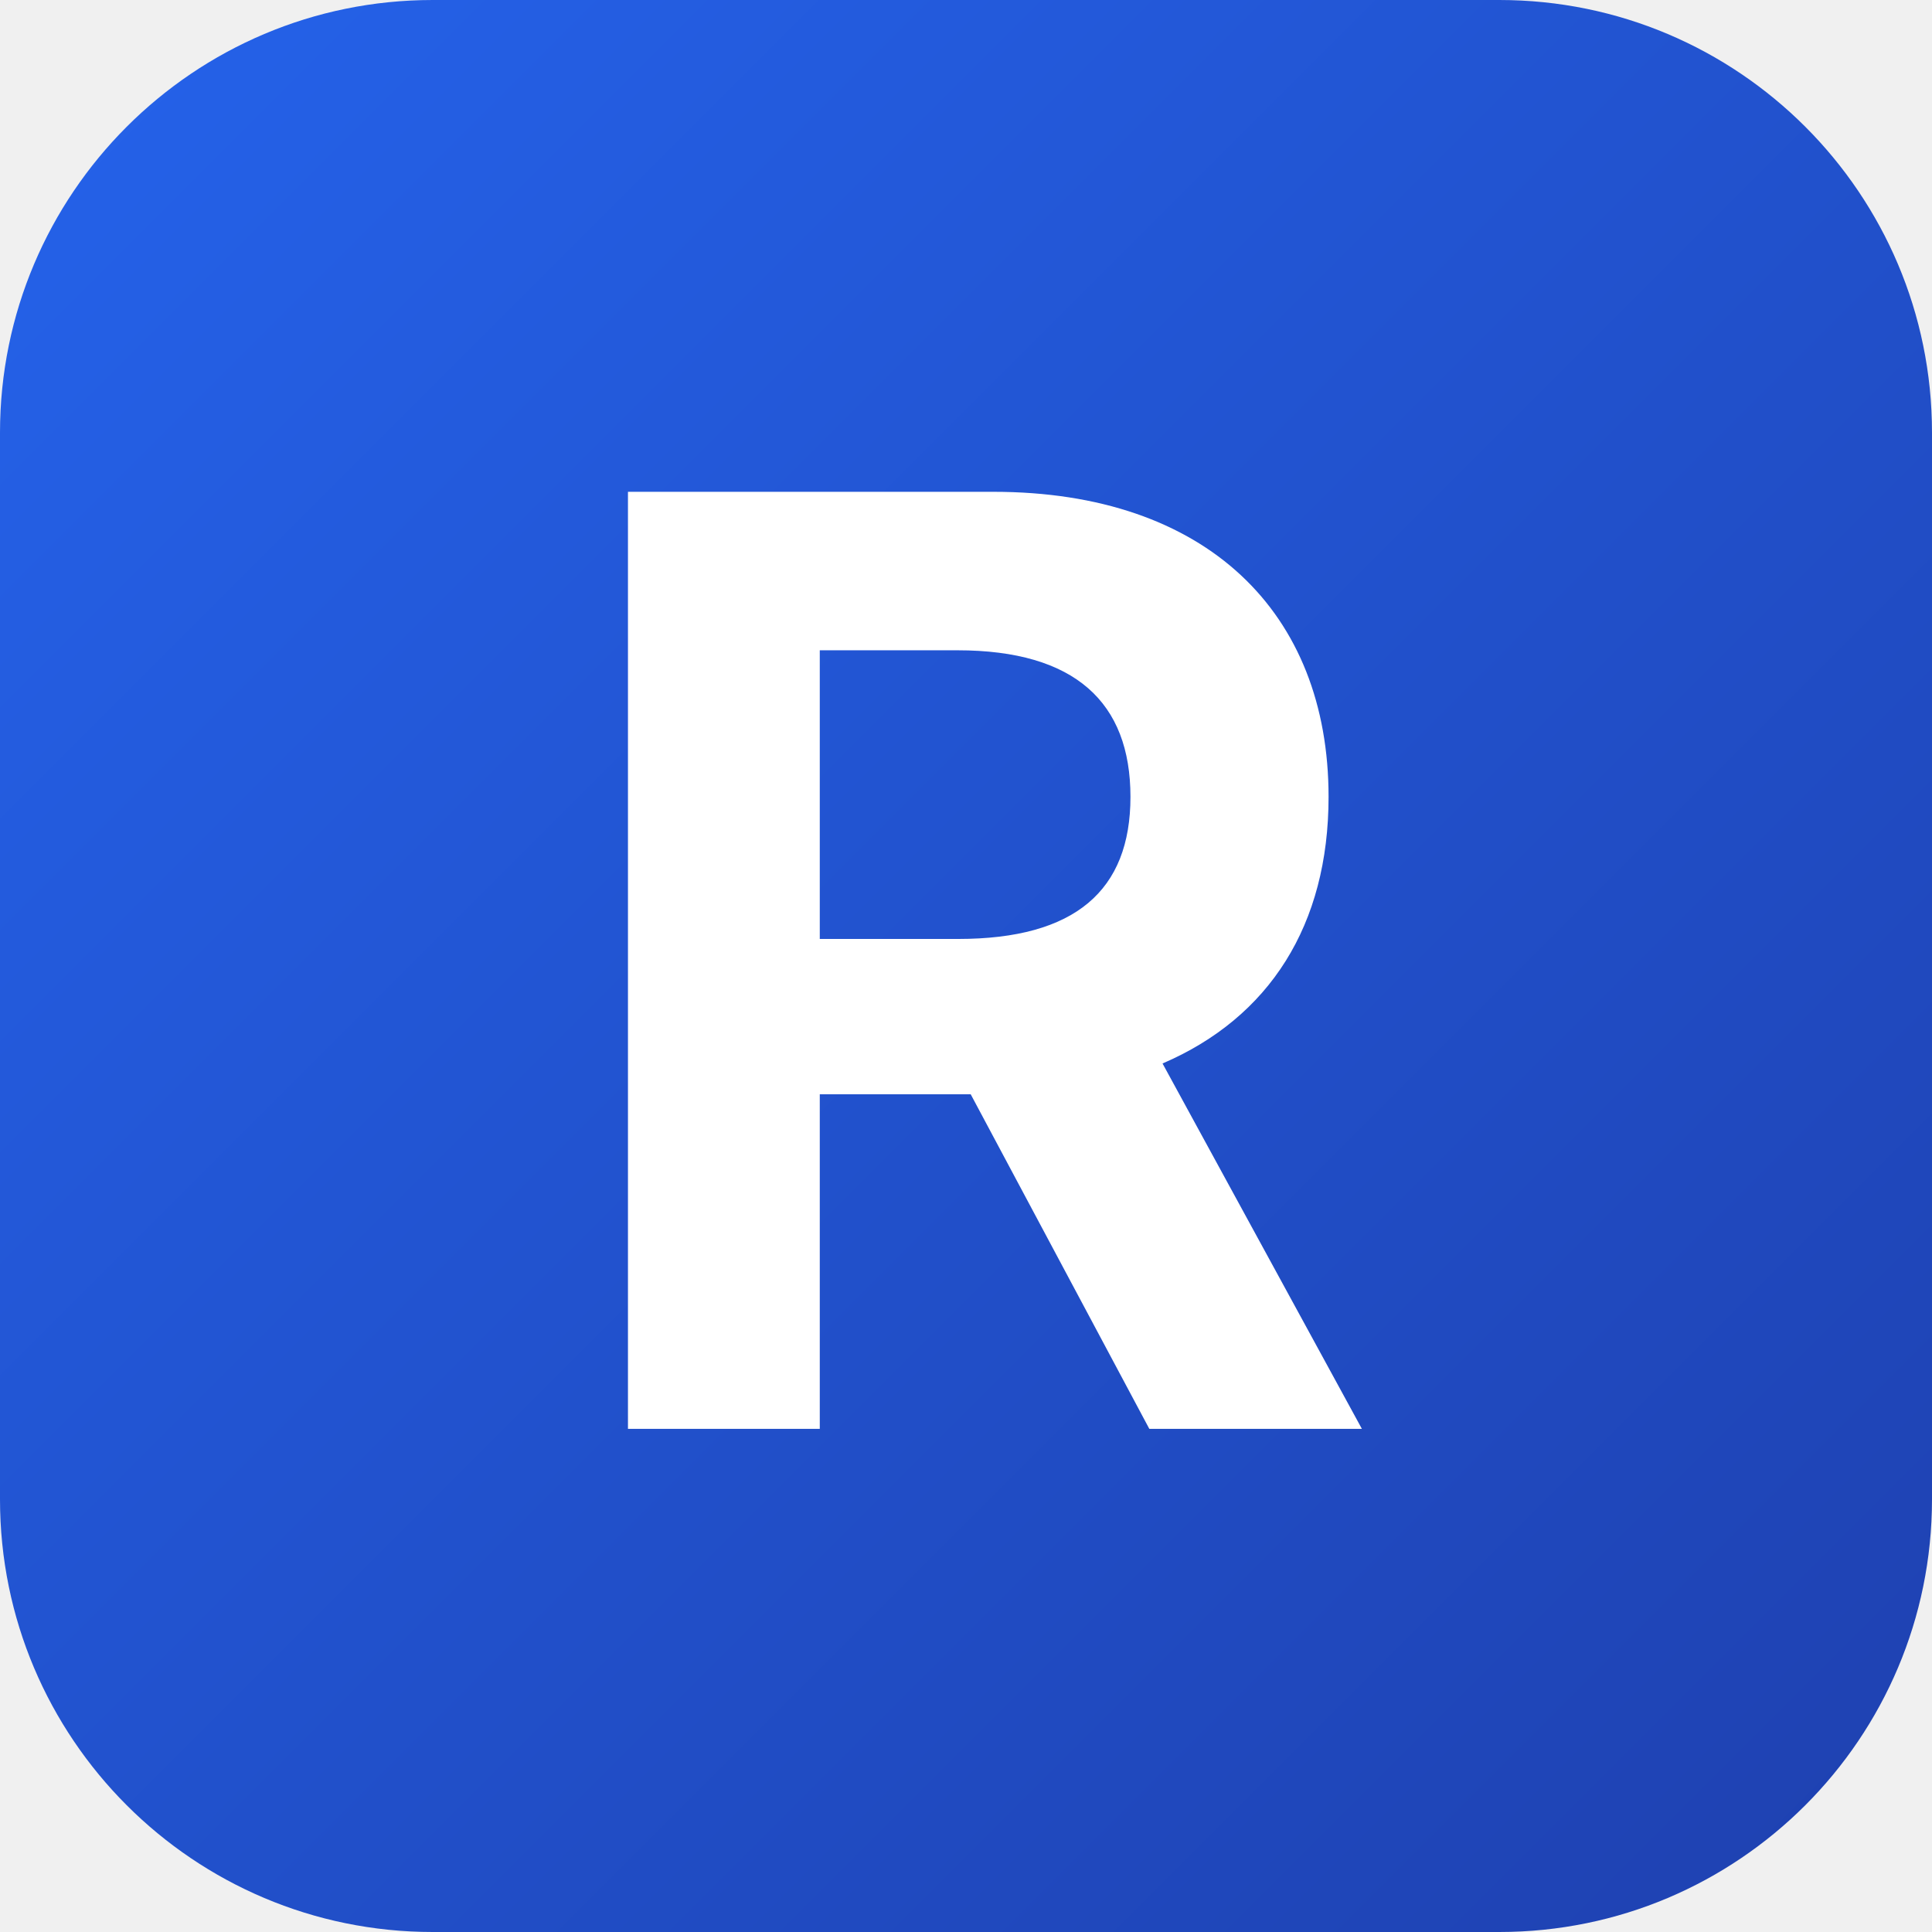
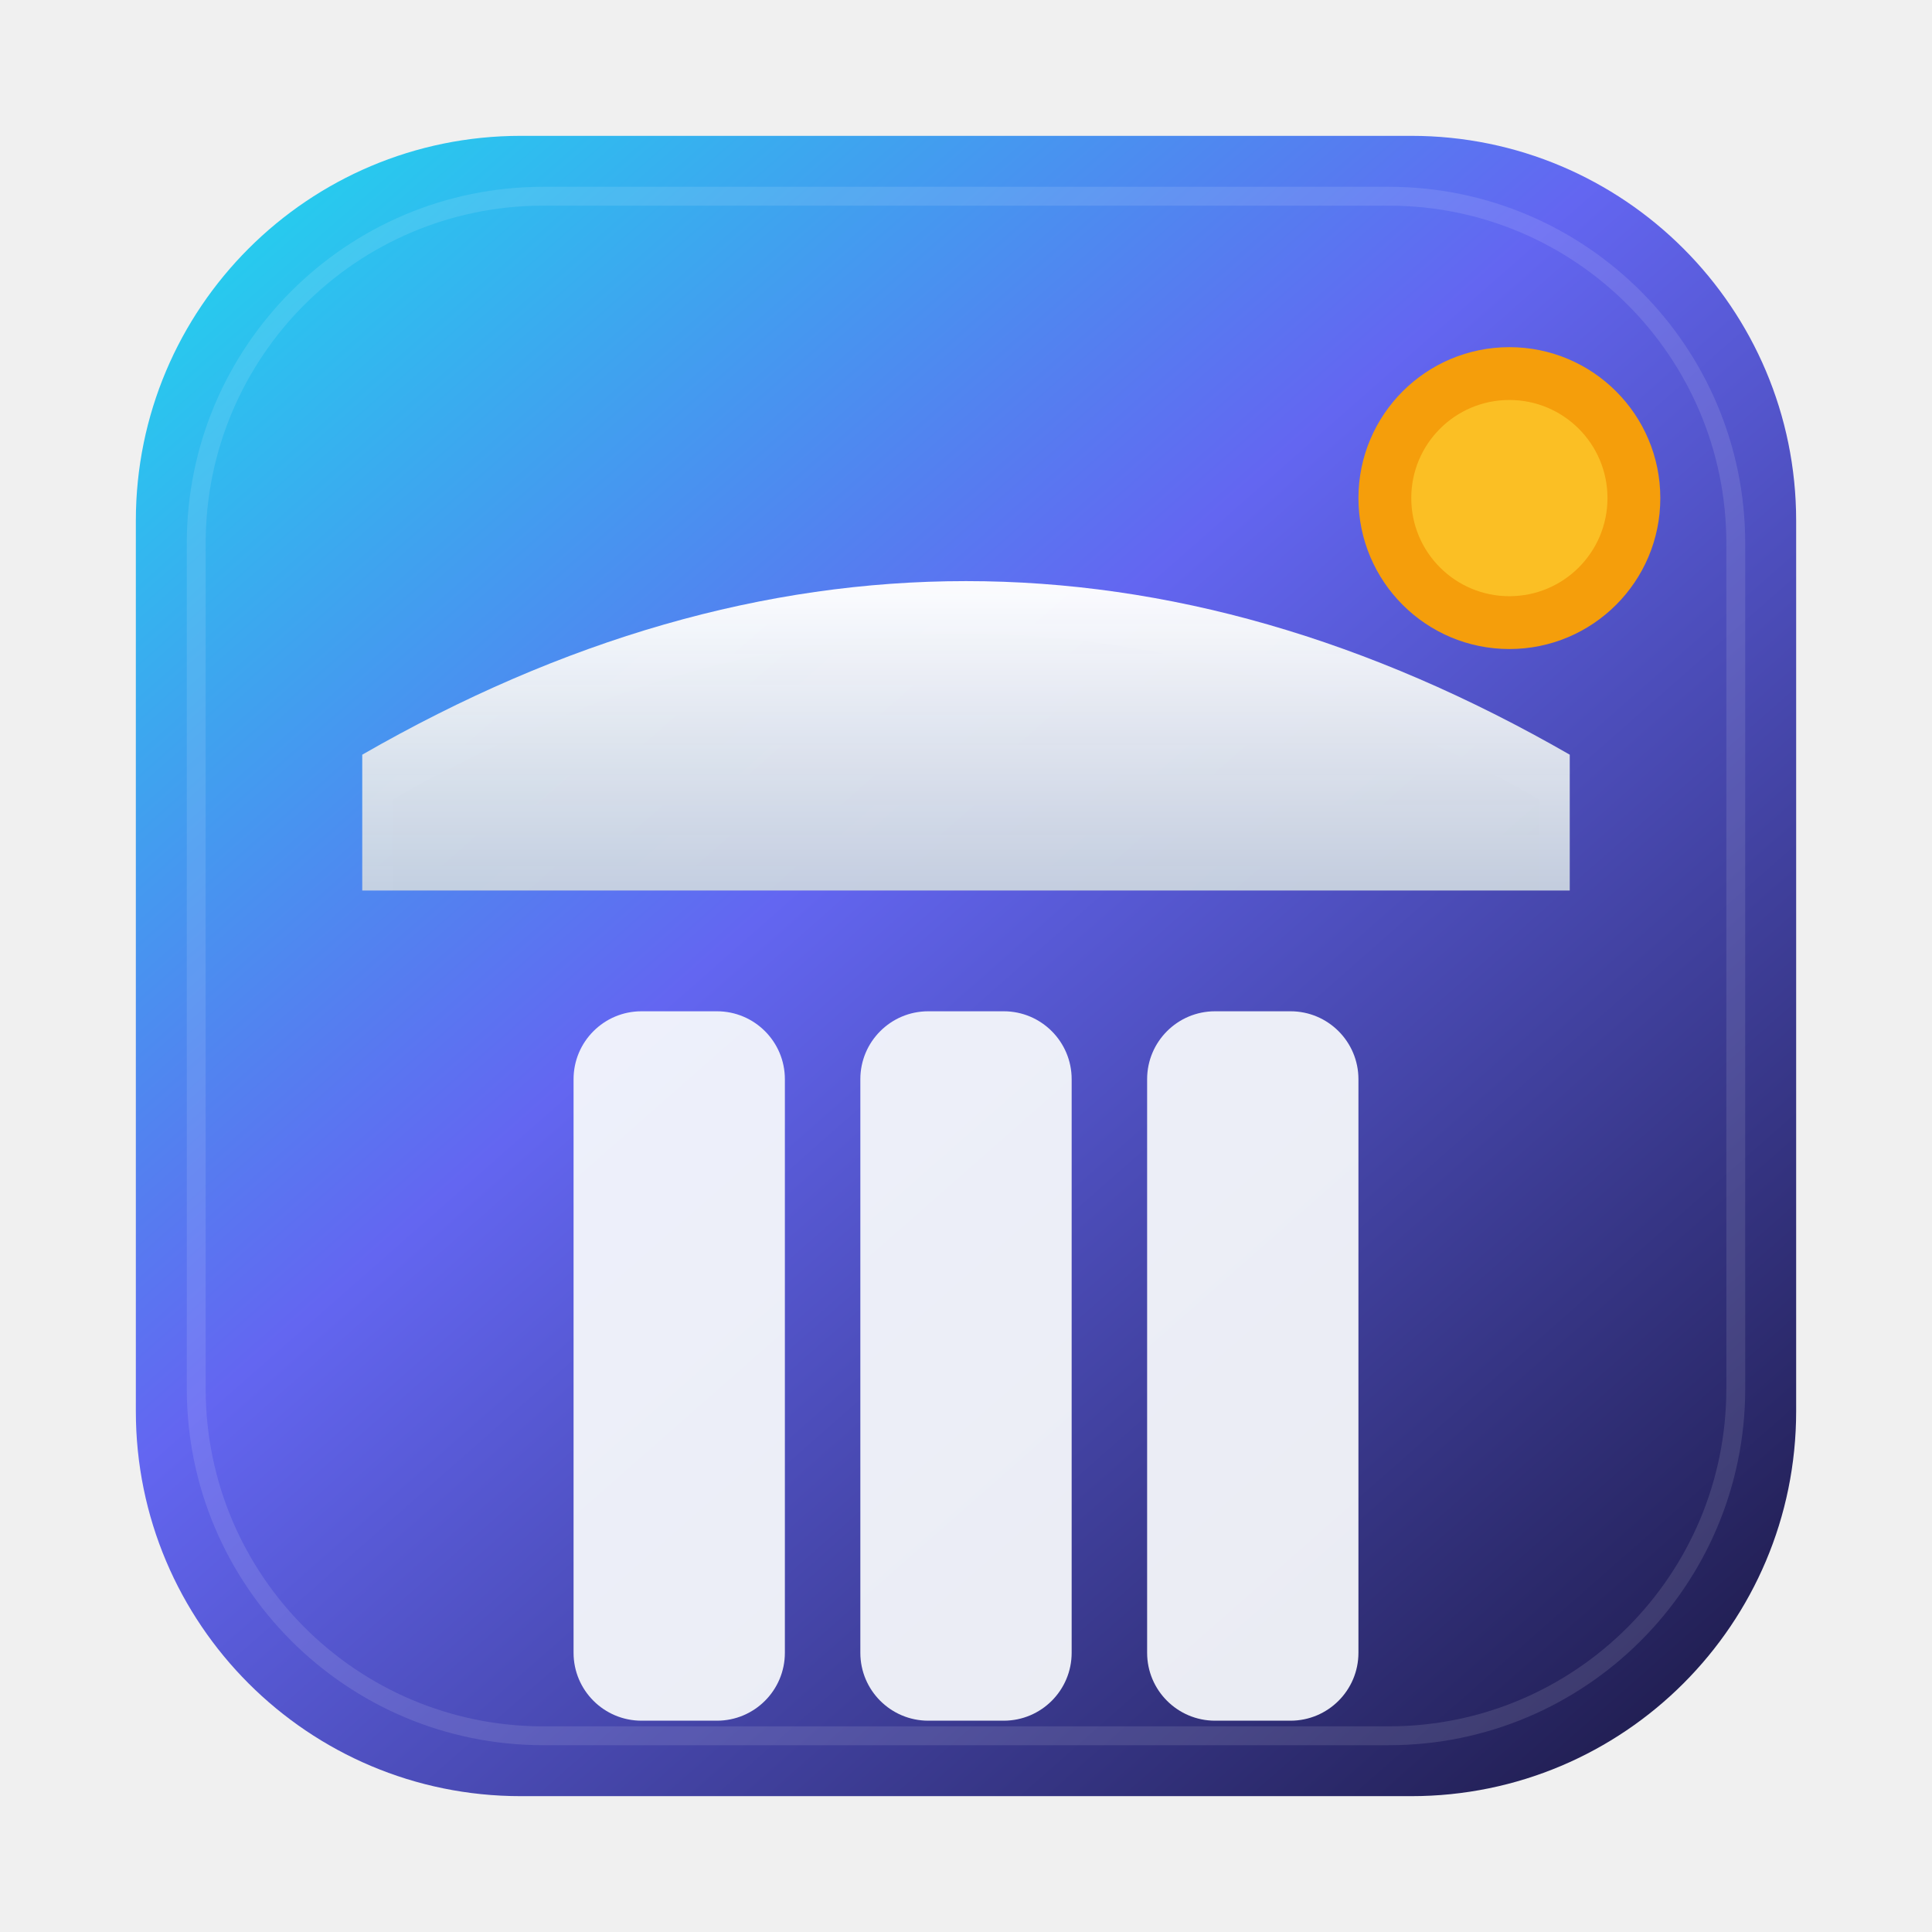
- <svg xmlns="http://www.w3.org/2000/svg" width="192" height="192" viewBox="0 0 192 192">
+ <svg xmlns="http://www.w3.org/2000/svg" width="192" height="192" viewBox="0 0 512 512" role="img" aria-label="RetailEX">
  <defs>
-     <linearGradient id="bg192" x1="0%" y1="0%" x2="100%" y2="100%">
-       <stop offset="0%" style="stop-color:#2563eb;stop-opacity:1" />
-       <stop offset="100%" style="stop-color:#1e40af;stop-opacity:1" />
+     <linearGradient id="r192-bg" x1="6%" y1="0%" x2="94%" y2="100%">
+       <stop offset="0%" stop-color="#22d3ee" />
+       <stop offset="42%" stop-color="#6366f1" />
+       <stop offset="100%" stop-color="#1e1b4b" />
+     </linearGradient>
+     <linearGradient id="r192-awn" x1="0%" y1="0%" x2="0%" y2="100%">
+       <stop offset="0%" stop-color="#ffffff" stop-opacity="0.98" />
+       <stop offset="100%" stop-color="#cbd5e1" stop-opacity="0.94" />
    </linearGradient>
  </defs>
-   <rect width="192" height="192" rx="43" fill="url(#bg192)" />
-   <text x="96" y="142" font-family="system-ui,-apple-system,sans-serif" font-size="128" font-weight="bold" fill="white" text-anchor="middle">R</text>
+   <rect x="36" y="36" width="440" height="440" rx="102" fill="url(#r192-bg)" />
+   <rect x="52" y="52" width="408" height="408" rx="92" fill="none" stroke="#ffffff" stroke-opacity="0.11" stroke-width="5" />
+   <path d="M 104 212 Q 256 124 408 212 L 408 236 L 104 236 Z" fill="#000" opacity="0.1" />
+   <path d="M 96 200 Q 256 108 416 200 L 416 236 L 96 236 Z" fill="url(#r192-awn)" />
+   <rect x="152" y="268" width="56" height="188" rx="18" fill="#f8fafc" fill-opacity="0.93" />
+   <rect x="228" y="268" width="56" height="188" rx="18" fill="#f8fafc" fill-opacity="0.93" />
+   <rect x="304" y="268" width="56" height="188" rx="18" fill="#f8fafc" fill-opacity="0.93" />
+   <circle cx="400" cy="132" r="40" fill="#f59e0b" />
+   <circle cx="400" cy="132" r="26" fill="#fbbf24" />
</svg>
